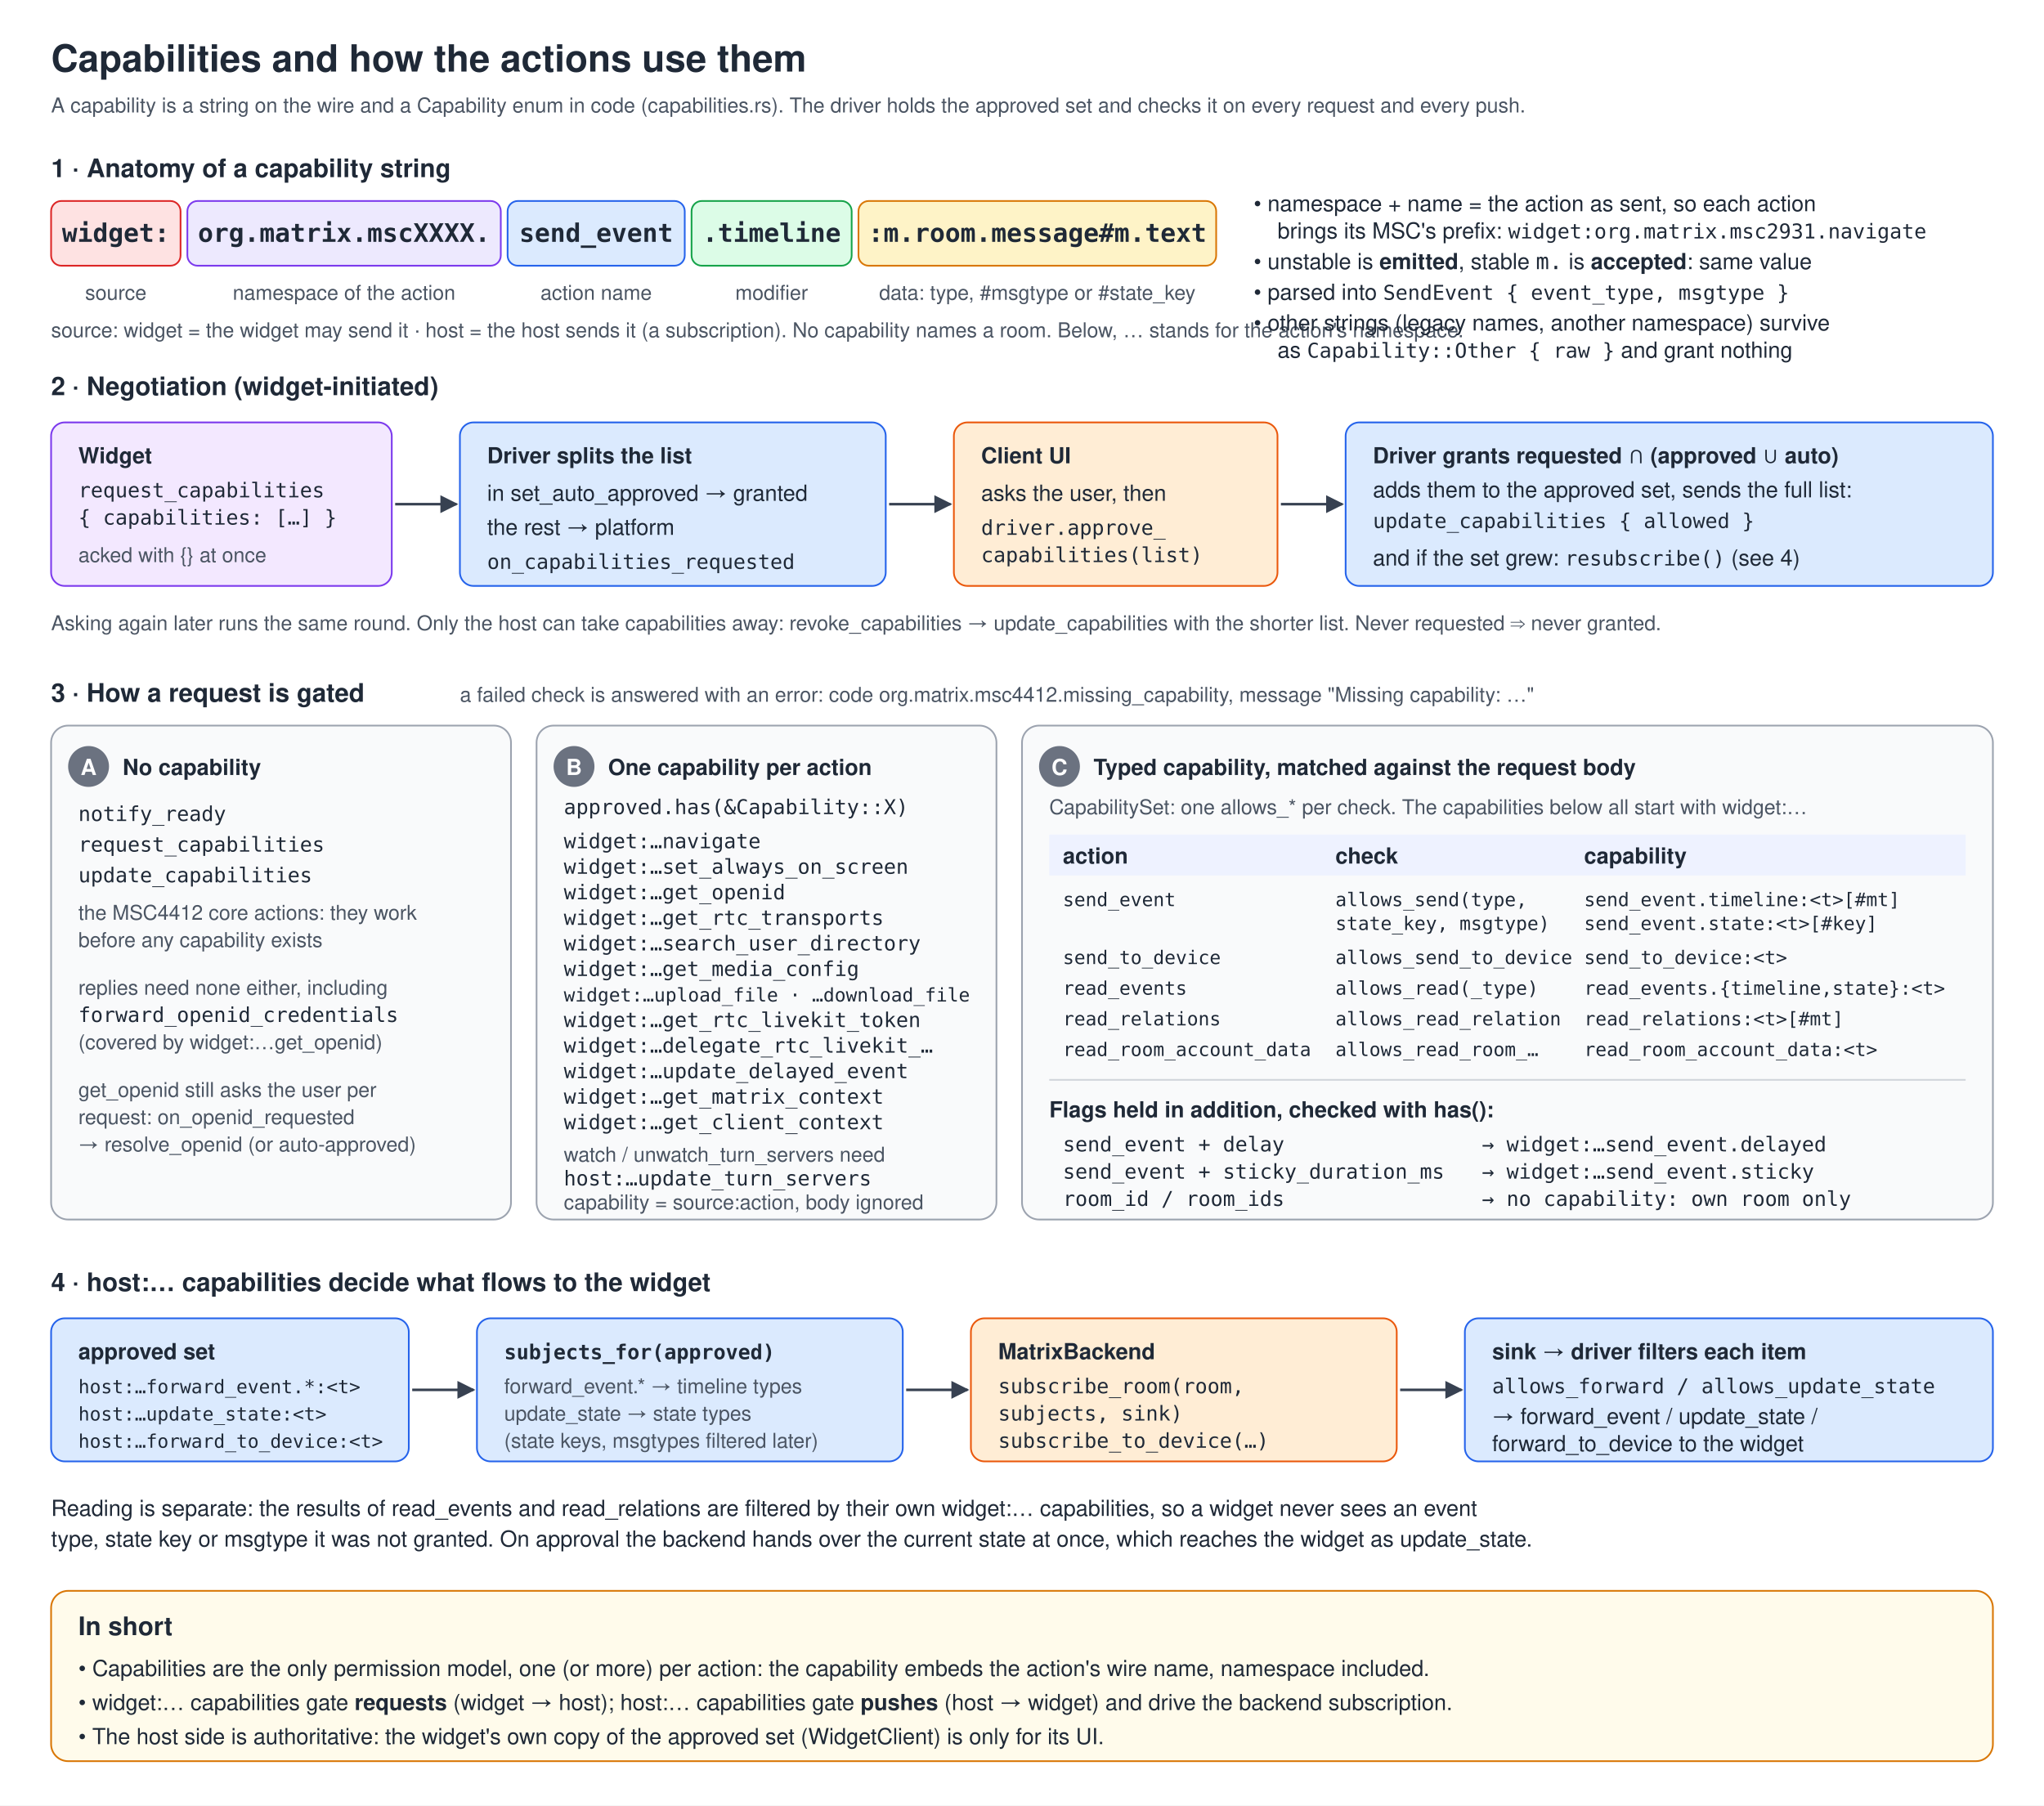
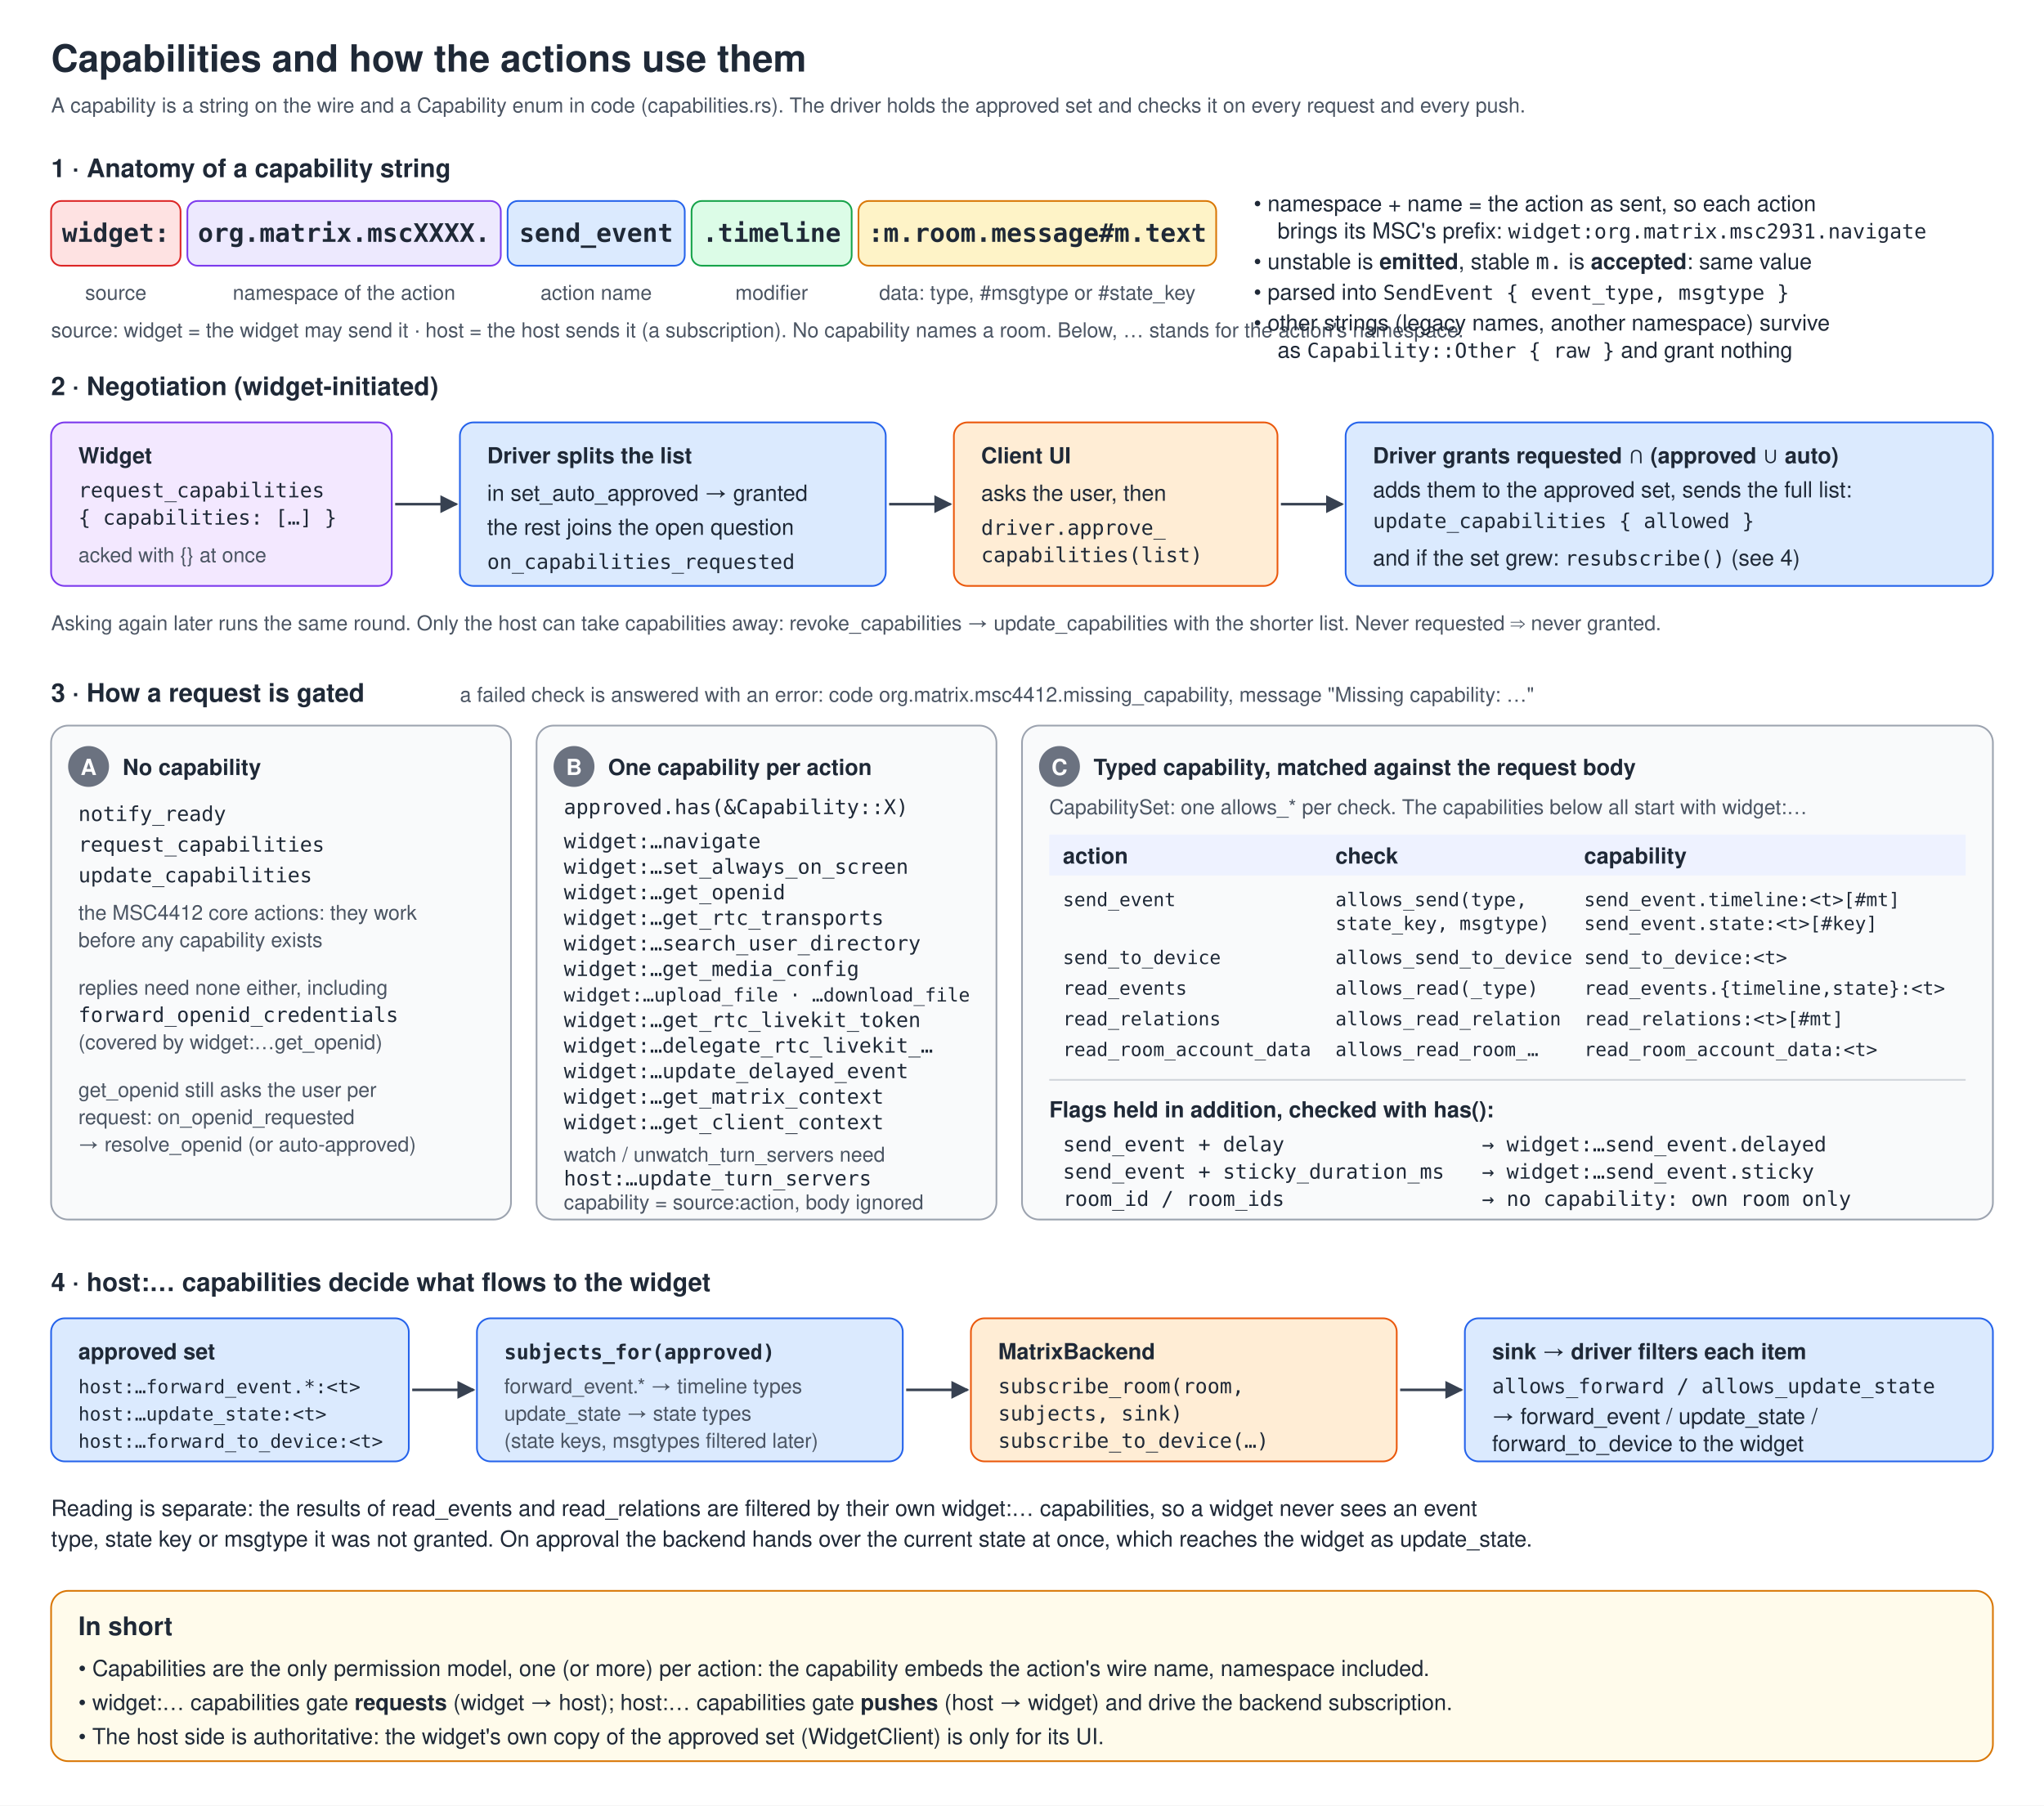
<svg xmlns="http://www.w3.org/2000/svg" viewBox="0 0 1200 1060" width="1200" height="1060" font-family="-apple-system, 'Segoe UI', Helvetica, Arial, sans-serif">
  <style>
    text { fill: #1f2937; white-space: pre; }
    .h1 { font-size: 22px; font-weight: 700; }
    .h2 { font-size: 15px; font-weight: 700; }
    .b { font-size: 13px; }
    .bb { font-size: 13px; font-weight: 700; }
    .s { font-size: 12px; fill: #4b5563; }
    .m { font-family: ui-monospace, SFMono-Regular, Menlo, monospace; font-size: 12px; }
    .big { font-family: ui-monospace, SFMono-Regular, Menlo, monospace; font-size: 17px; font-weight: 700; }
    .num { font-size: 13px; font-weight: 700; fill: #ffffff; }
  </style>
  <defs>
    <marker id="arr" viewBox="0 0 10 10" refX="9" refY="5" markerWidth="7" markerHeight="7" orient="auto">
      <path d="M0,0 L10,5 L0,10 z" fill="#374151" />
    </marker>
  </defs>
  <rect width="1200" height="1060" fill="#ffffff" />
  <text x="30" y="42" class="h1">Capabilities and how the actions use them</text>
  <text x="30" y="66" class="s">A capability is a string on the wire and a Capability enum in code (capabilities.rs). The driver holds the approved set and checks it on every request and every push.</text>
  <text x="30" y="104" class="h2">1 · Anatomy of a capability string</text>
  <rect x="30" y="118" width="76" height="38" rx="6" fill="#fee2e2" stroke="#dc2626" />
  <text x="68" y="142" class="big" style="font-size:15px" text-anchor="middle">widget:</text>
  <rect x="110" y="118" width="184" height="38" rx="6" fill="#ede9fe" stroke="#7c3aed" />
  <text x="202" y="142" class="big" style="font-size:15px" text-anchor="middle">org.matrix.mscXXXX.</text>
  <rect x="298" y="118" width="104" height="38" rx="6" fill="#dbeafe" stroke="#2563eb" />
  <text x="350" y="142" class="big" style="font-size:15px" text-anchor="middle">send_event</text>
  <rect x="406" y="118" width="94" height="38" rx="6" fill="#dcfce7" stroke="#16a34a" />
  <text x="453" y="142" class="big" style="font-size:15px" text-anchor="middle">.timeline</text>
  <rect x="504" y="118" width="210" height="38" rx="6" fill="#fef3c7" stroke="#d97706" />
  <text x="609" y="142" class="big" style="font-size:15px" text-anchor="middle">:m.room.message#m.text</text>
  <text x="68" y="176" class="s" text-anchor="middle">source</text>
  <text x="202" y="176" class="s" text-anchor="middle">namespace of the action</text>
  <text x="350" y="176" class="s" text-anchor="middle">action name</text>
  <text x="453" y="176" class="s" text-anchor="middle">modifier</text>
  <text x="609" y="176" class="s" text-anchor="middle">data: type, #msgtype or #state_key</text>
  <text x="30" y="198" class="s">source: widget = the widget may send it · host = the host sends it (a subscription). No capability names a room. Below, … stands for the action's namespace.</text>
  <text x="736" y="124" class="b">• namespace + name = the action as sent, so each action</text>
  <text x="750" y="140" class="b">brings its MSC's prefix: <tspan font-family="ui-monospace, Menlo, monospace" font-size="12">widget:org.matrix.msc2931.navigate</tspan>
  </text>
  <text x="736" y="158" class="b">• unstable is <tspan font-weight="700">emitted</tspan>, stable <tspan font-family="ui-monospace, Menlo, monospace">m.</tspan> is <tspan font-weight="700">accepted</tspan>: same value</text>
  <text x="736" y="176" class="b">• parsed into <tspan font-family="ui-monospace, SFMono-Regular, Menlo, monospace" font-size="12">SendEvent { event_type, msgtype }</tspan>
  </text>
  <text x="736" y="194" class="b">• other strings (legacy names, another namespace) survive</text>
  <text x="750" y="210" class="b">as <tspan font-family="ui-monospace, SFMono-Regular, Menlo, monospace" font-size="12">Capability::Other { raw }</tspan> and grant nothing</text>
  <text x="30" y="232" class="h2">2 · Negotiation (widget-initiated)</text>
  <rect x="30" y="248" width="200" height="96" rx="8" fill="#f3e8ff" stroke="#7c3aed" />
  <text x="46" y="272" class="bb">Widget</text>
  <text x="46" y="292" class="m">request_capabilities</text>
  <text x="46" y="308" class="m">{ capabilities: […] }</text>
  <text x="46" y="330" class="s">acked with {} at once</text>
  <line x1="232" y1="296" x2="268" y2="296" stroke="#374151" stroke-width="1.5" marker-end="url(#arr)" />
  <rect x="270" y="248" width="250" height="96" rx="8" fill="#dbeafe" stroke="#2563eb" />
  <text x="286" y="272" class="bb">Driver splits the list</text>
  <text x="286" y="294" class="b">in set_auto_approved → granted</text>
-   <text x="286" y="314" class="b">the rest → platform</text>
+   <text x="286" y="314" class="b">the rest joins the open question</text>
  <text x="286" y="334" class="m">on_capabilities_requested</text>
  <line x1="522" y1="296" x2="558" y2="296" stroke="#374151" stroke-width="1.5" marker-end="url(#arr)" />
  <rect x="560" y="248" width="190" height="96" rx="8" fill="#ffedd5" stroke="#ea580c" />
  <text x="576" y="272" class="bb">Client UI</text>
  <text x="576" y="294" class="b">asks the user, then</text>
  <text x="576" y="314" class="m">driver.approve_</text>
  <text x="576" y="330" class="m">  capabilities(list)</text>
  <line x1="752" y1="296" x2="788" y2="296" stroke="#374151" stroke-width="1.5" marker-end="url(#arr)" />
  <rect x="790" y="248" width="380" height="96" rx="8" fill="#dbeafe" stroke="#2563eb" />
  <text x="806" y="272" class="bb">Driver grants requested ∩ (approved ∪ auto)</text>
  <text x="806" y="292" class="b">adds them to the approved set, sends the full list:</text>
  <text x="806" y="310" class="m">update_capabilities { allowed }</text>
  <text x="806" y="332" class="b">and if the set grew: <tspan font-family="ui-monospace, Menlo, monospace" font-size="12">resubscribe()</tspan> (see 4)</text>
  <text x="30" y="370" class="s">Asking again later runs the same round. Only the host can take capabilities away: revoke_capabilities → update_capabilities with the shorter list. Never requested ⇒ never granted.</text>
  <text x="30" y="412" class="h2">3 · How a request is gated</text>
  <text x="270" y="412" class="s">a failed check is answered with an error: code org.matrix.msc4412.missing_capability, message "Missing capability: …"</text>
  <rect x="30" y="426" width="270" height="290" rx="10" fill="#f9fafb" stroke="#9ca3af" />
  <circle cx="52" cy="450" r="12" fill="#6b7280" />
  <text x="52" y="455" class="num" text-anchor="middle">A</text>
  <text x="72" y="455" class="bb">No capability</text>
  <text x="46" y="482" class="m">notify_ready</text>
  <text x="46" y="500" class="m">request_capabilities</text>
  <text x="46" y="518" class="m">update_capabilities</text>
  <text x="46" y="540" class="s">the MSC4412 core actions: they work</text>
  <text x="46" y="556" class="s">before any capability exists</text>
  <text x="46" y="584" class="s">replies need none either, including</text>
  <text x="46" y="600" class="m">forward_openid_credentials</text>
  <text x="46" y="616" class="s">(covered by widget:…get_openid)</text>
  <text x="46" y="644" class="s">get_openid still asks the user per</text>
  <text x="46" y="660" class="s">request: on_openid_requested</text>
  <text x="46" y="676" class="s">→ resolve_openid (or auto-approved)</text>
  <rect x="315" y="426" width="270" height="290" rx="10" fill="#f9fafb" stroke="#9ca3af" />
  <circle cx="337" cy="450" r="12" fill="#6b7280" />
  <text x="337" y="455" class="num" text-anchor="middle">B</text>
  <text x="357" y="455" class="bb">One capability per action</text>
  <text x="331" y="478" class="m">approved.has(&amp;Capability::X)</text>
  <text x="331" y="498" class="m">widget:…navigate</text>
  <text x="331" y="513" class="m">widget:…set_always_on_screen</text>
  <text x="331" y="528" class="m">widget:…get_openid</text>
  <text x="331" y="543" class="m">widget:…get_rtc_transports</text>
  <text x="331" y="558" class="m">widget:…search_user_directory</text>
  <text x="331" y="573" class="m">widget:…get_media_config</text>
  <text x="331" y="588" class="m" style="font-size:11px">widget:…upload_file · …download_file</text>
  <text x="331" y="603" class="m">widget:…get_rtc_livekit_token</text>
  <text x="331" y="618" class="m">widget:…delegate_rtc_livekit_…</text>
  <text x="331" y="633" class="m">widget:…update_delayed_event</text>
  <text x="331" y="648" class="m">widget:…get_matrix_context</text>
  <text x="331" y="663" class="m">widget:…get_client_context</text>
  <text x="331" y="682" class="s">watch / unwatch_turn_servers need</text>
  <text x="331" y="696" class="m">host:…update_turn_servers</text>
  <text x="331" y="710" class="s">capability = source:action, body ignored</text>
  <rect x="600" y="426" width="570" height="290" rx="10" fill="#f9fafb" stroke="#9ca3af" />
  <circle cx="622" cy="450" r="12" fill="#6b7280" />
  <text x="622" y="455" class="num" text-anchor="middle">C</text>
  <text x="642" y="455" class="bb">Typed capability, matched against the request body</text>
  <text x="616" y="478" class="s">CapabilitySet: one allows_* per check. The capabilities below all start with widget:…</text>
  <rect x="616" y="490" width="538" height="24" fill="#eef2ff" />
  <text x="624" y="507" class="bb">action</text>
  <text x="784" y="507" class="bb">check</text>
  <text x="930" y="507" class="bb">capability</text>
  <text x="624" y="532" class="m" style="font-size:11px">send_event</text>
  <text x="784" y="532" class="m" style="font-size:11px">allows_send(type,</text>
  <text x="784" y="546" class="m" style="font-size:11px">  state_key, msgtype)</text>
  <text x="930" y="532" class="m" style="font-size:11px">send_event.timeline:&lt;t&gt;[#mt]</text>
  <text x="930" y="546" class="m" style="font-size:11px">send_event.state:&lt;t&gt;[#key]</text>
  <text x="624" y="566" class="m" style="font-size:11px">send_to_device</text>
  <text x="784" y="566" class="m" style="font-size:11px">allows_send_to_device</text>
  <text x="930" y="566" class="m" style="font-size:11px">send_to_device:&lt;t&gt;</text>
  <text x="624" y="584" class="m" style="font-size:11px">read_events</text>
  <text x="784" y="584" class="m" style="font-size:11px">allows_read(_type)</text>
  <text x="930" y="584" class="m" style="font-size:11px">read_events.{timeline,state}:&lt;t&gt;</text>
  <text x="624" y="602" class="m" style="font-size:11px">read_relations</text>
  <text x="784" y="602" class="m" style="font-size:11px">allows_read_relation</text>
  <text x="930" y="602" class="m" style="font-size:11px">read_relations:&lt;t&gt;[#mt]</text>
  <text x="624" y="620" class="m" style="font-size:11px">read_room_account_data</text>
  <text x="784" y="620" class="m" style="font-size:11px">allows_read_room_…</text>
  <text x="930" y="620" class="m" style="font-size:11px">read_room_account_data:&lt;t&gt;</text>
  <line x1="616" y1="634" x2="1154" y2="634" stroke="#d1d5db" />
  <text x="616" y="656" class="bb">Flags held in addition, checked with has():</text>
  <text x="624" y="676" class="m">send_event + delay</text>
  <text x="870" y="676" class="m">→ widget:…send_event.delayed</text>
  <text x="624" y="692" class="m">send_event + sticky_duration_ms</text>
  <text x="870" y="692" class="m">→ widget:…send_event.sticky</text>
  <text x="624" y="708" class="m">room_id / room_ids</text>
  <text x="870" y="708" class="m">→ no capability: own room only</text>
  <text x="30" y="758" class="h2">4 · host:… capabilities decide what flows to the widget</text>
  <rect x="30" y="774" width="210" height="84" rx="8" fill="#dbeafe" stroke="#2563eb" />
  <text x="46" y="798" class="bb">approved set</text>
  <text x="46" y="818" class="m" style="font-size:11px">host:…forward_event.*:&lt;t&gt;</text>
  <text x="46" y="834" class="m" style="font-size:11px">host:…update_state:&lt;t&gt;</text>
  <text x="46" y="850" class="m" style="font-size:11px">host:…forward_to_device:&lt;t&gt;</text>
  <line x1="242" y1="816" x2="278" y2="816" stroke="#374151" stroke-width="1.5" marker-end="url(#arr)" />
  <rect x="280" y="774" width="250" height="84" rx="8" fill="#dbeafe" stroke="#2563eb" />
  <text x="296" y="798" class="m" font-weight="700">subjects_for(approved)</text>
  <text x="296" y="818" class="s">forward_event.* → timeline types</text>
  <text x="296" y="834" class="s">update_state → state types</text>
  <text x="296" y="850" class="s">(state keys, msgtypes filtered later)</text>
  <line x1="532" y1="816" x2="568" y2="816" stroke="#374151" stroke-width="1.5" marker-end="url(#arr)" />
  <rect x="570" y="774" width="250" height="84" rx="8" fill="#ffedd5" stroke="#ea580c" />
  <text x="586" y="798" class="bb">MatrixBackend</text>
  <text x="586" y="818" class="m">subscribe_room(room,</text>
  <text x="586" y="834" class="m">  subjects, sink)</text>
  <text x="586" y="850" class="m">subscribe_to_device(…)</text>
  <line x1="822" y1="816" x2="858" y2="816" stroke="#374151" stroke-width="1.5" marker-end="url(#arr)" />
  <rect x="860" y="774" width="310" height="84" rx="8" fill="#dbeafe" stroke="#2563eb" />
  <text x="876" y="798" class="bb">sink → driver filters each item</text>
  <text x="876" y="818" class="m">allows_forward / allows_update_state</text>
  <text x="876" y="836" class="b">→ forward_event / update_state /</text>
  <text x="876" y="852" class="b">   forward_to_device to the widget</text>
  <text x="30" y="890" class="b">Reading is separate: the results of read_events and read_relations are filtered by their own widget:… capabilities, so a widget never sees an event</text>
  <text x="30" y="908" class="b">type, state key or msgtype it was not granted. On approval the backend hands over the current state at once, which reaches the widget as update_state.</text>
  <rect x="30" y="934" width="1140" height="100" rx="10" fill="#fffbeb" stroke="#d97706" />
  <text x="46" y="960" class="h2">In short</text>
  <text x="46" y="984" class="b">• Capabilities are the only permission model, one (or more) per action: the capability embeds the action's wire name, namespace included.</text>
  <text x="46" y="1004" class="b">• widget:… capabilities gate <tspan font-weight="700">requests</tspan> (widget → host); host:… capabilities gate <tspan font-weight="700">pushes</tspan> (host → widget) and drive the backend subscription.</text>
  <text x="46" y="1024" class="b">• The host side is authoritative: the widget's own copy of the approved set (WidgetClient) is only for its UI.</text>
</svg>
